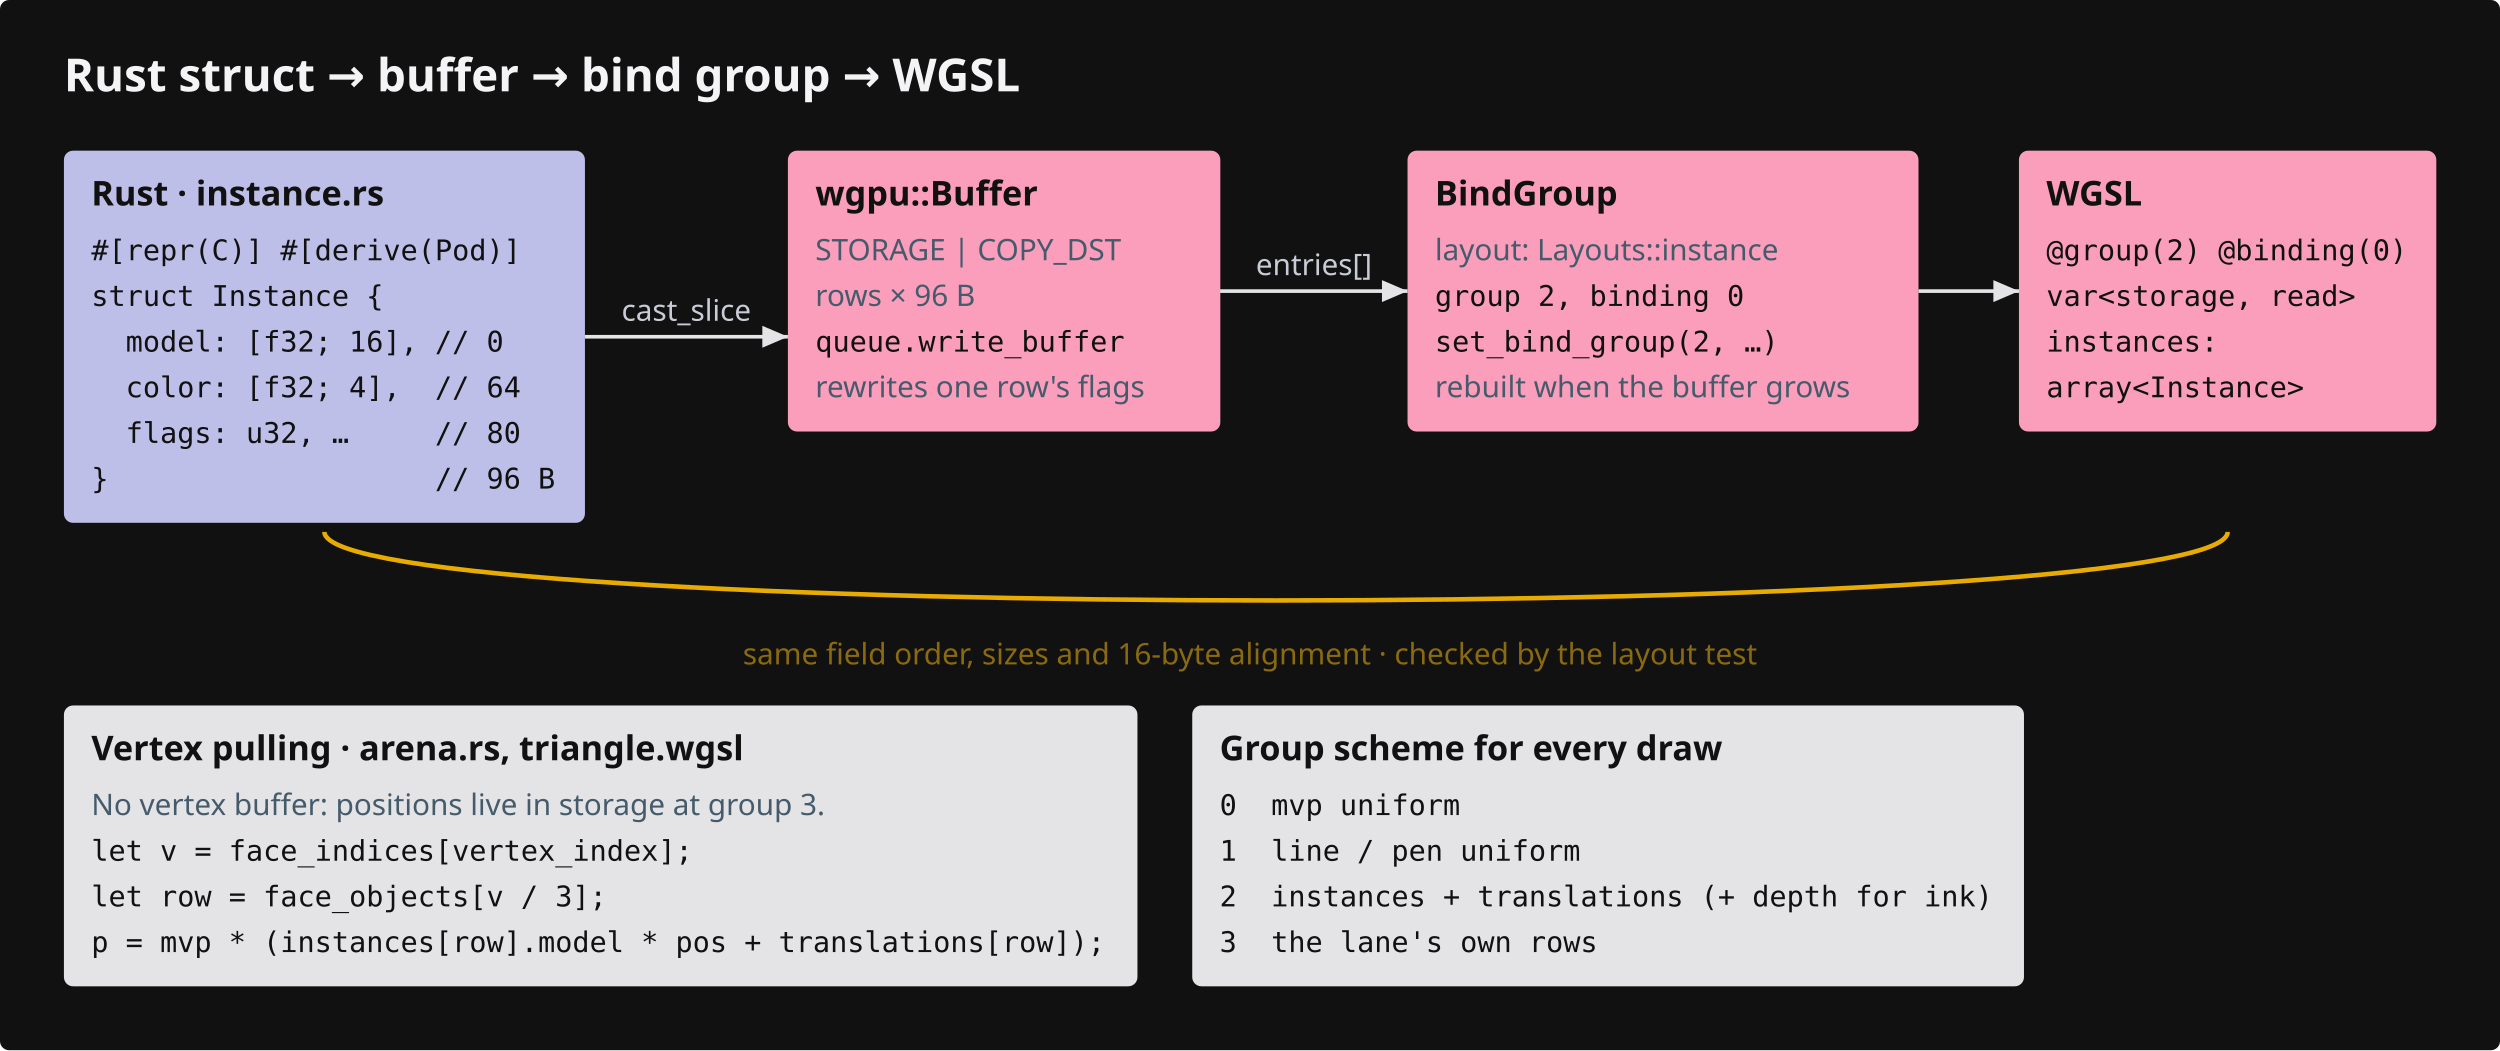
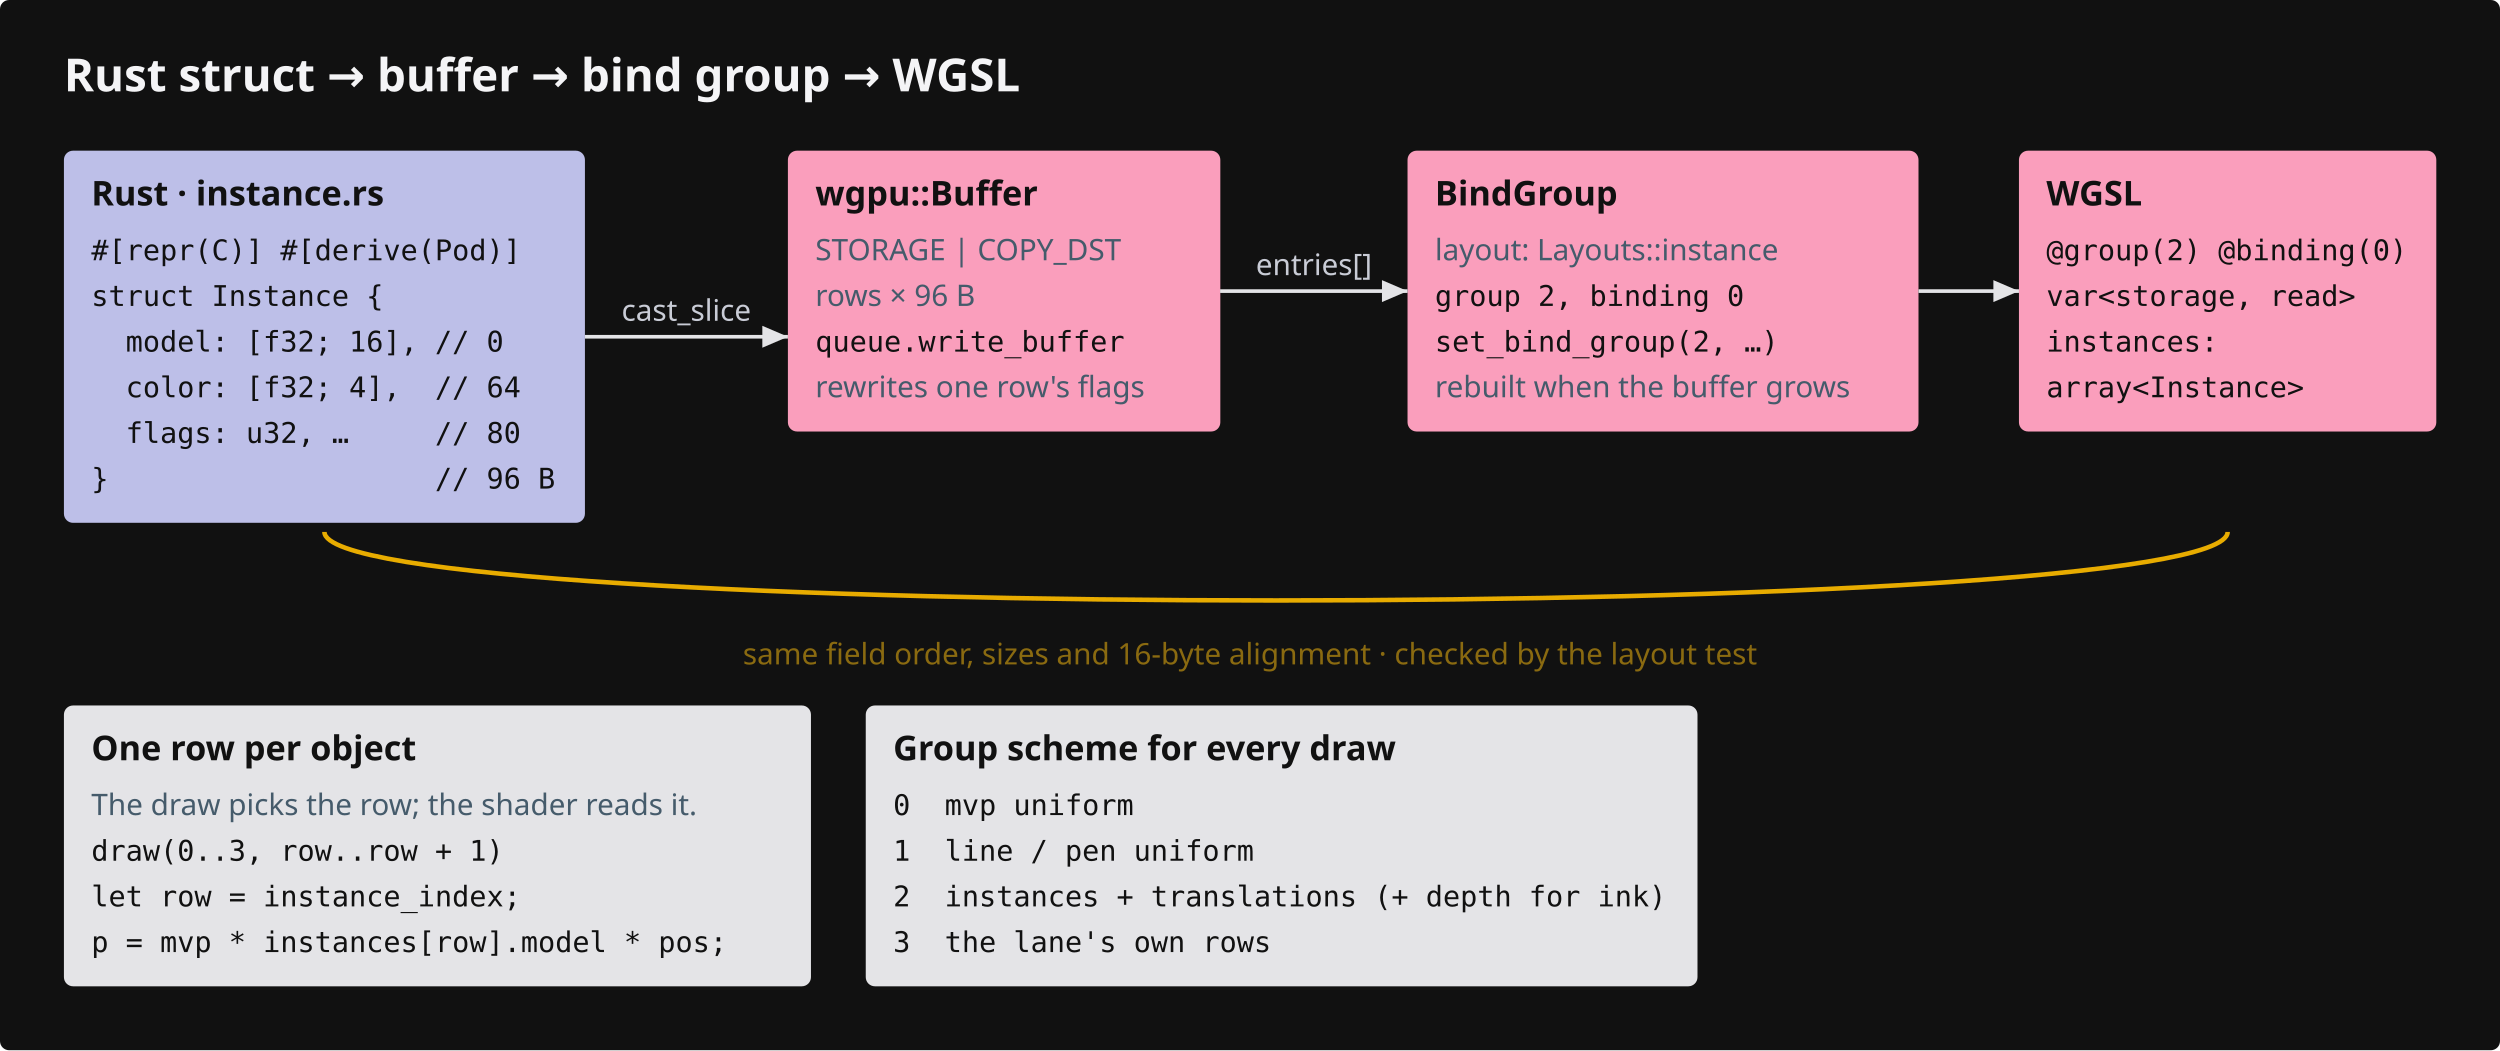
<svg xmlns="http://www.w3.org/2000/svg" viewBox="0 0 1095 460" role="img" aria-labelledby="t d">
  <defs>
    <marker id="a" markerWidth="9" markerHeight="9" refX="7" refY="3" orient="auto">
      <path d="M0,0 L7,3 L0,6" fill="#e4e4e7" />
    </marker>
  </defs>
  <style>text{font-family:system-ui,sans-serif;fill:#f4f4f6;font-size:13px}.h{font-size:20px;font-weight:700}.l{font-size:15px;font-weight:650}.s{font-size:13px;fill:#c9ccd6}.m{font-family:"DejaVu Sans Mono","Liberation Mono",monospace;font-size:12.5px;fill:#f4f4f6}.ar{fill:none;stroke:#e4e4e7;stroke-width:1.6;marker-end:url(#a)}.dash{fill:none;stroke:#e07a26;stroke-width:1.8;stroke-dasharray:7 5}</style>
  <rect width="100%" height="100%" rx="4" fill="#111111" />
-   <text class="h" xml:space="preserve" x="28.0" y="40.0" textLength="428.2" lengthAdjust="spacingAndGlyphs">Rust struct → buffer → bind group → WGSL</text>
+   <text class="h" xml:space="preserve" x="28.0" y="40.0" textLength="428.6" lengthAdjust="spacingAndGlyphs">Rust struct → buffer → bind group → WGSL</text>
  <rect data-box="0" x="28.0" y="66.0" width="228.2" height="163.0" rx="4" fill="#bdbfe8" stroke="#bdbfe8" stroke-width="0" />
-   <text class="l" xml:space="preserve" x="40.0" y="90.0" style="fill:#111111" data-box="0" textLength="128.1" lengthAdjust="spacingAndGlyphs">Rust · instance.rs</text>
-   <text class="m" xml:space="preserve" x="40.0" y="114.0" style="fill:#111111" data-box="0" textLength="187.9" lengthAdjust="spacingAndGlyphs">#[repr(C)] #[derive(Pod)]</text>
-   <text class="m" xml:space="preserve" x="40.0" y="134.0" style="fill:#111111" data-box="0" textLength="127.8" lengthAdjust="spacingAndGlyphs">struct Instance {</text>
-   <text class="m" xml:space="preserve" x="40.0" y="154.0" style="fill:#111111" data-box="0" textLength="180.4" lengthAdjust="spacingAndGlyphs">  model: [f32; 16], // 0</text>
-   <text class="m" xml:space="preserve" x="40.0" y="174.0" style="fill:#111111" data-box="0" textLength="187.9" lengthAdjust="spacingAndGlyphs">  color: [f32; 4],  // 64</text>
-   <text class="m" xml:space="preserve" x="40.0" y="194.0" style="fill:#111111" data-box="0" textLength="187.9" lengthAdjust="spacingAndGlyphs">  flags: u32, …     // 80</text>
-   <text class="m" xml:space="preserve" x="40.0" y="214.0" style="fill:#111111" data-box="0" textLength="202.9" lengthAdjust="spacingAndGlyphs">}                   // 96 B</text>
+   <text class="l" xml:space="preserve" x="40.0" y="90.0" style="fill:#111111" data-box="0" textLength="128.2" lengthAdjust="spacingAndGlyphs">Rust · instance.rs</text>
+   <text class="m" xml:space="preserve" x="40.0" y="114.0" style="fill:#111111" data-box="0" textLength="188.2" lengthAdjust="spacingAndGlyphs">#[repr(C)] #[derive(Pod)]</text>
+   <text class="m" xml:space="preserve" x="40.0" y="134.0" style="fill:#111111" data-box="0" textLength="127.9" lengthAdjust="spacingAndGlyphs">struct Instance {</text>
+   <text class="m" xml:space="preserve" x="40.0" y="154.0" style="fill:#111111" data-box="0" textLength="180.6" lengthAdjust="spacingAndGlyphs">  model: [f32; 16], // 0</text>
+   <text class="m" xml:space="preserve" x="40.0" y="174.0" style="fill:#111111" data-box="0" textLength="188.2" lengthAdjust="spacingAndGlyphs">  color: [f32; 4],  // 64</text>
+   <text class="m" xml:space="preserve" x="40.0" y="194.0" style="fill:#111111" data-box="0" textLength="188.2" lengthAdjust="spacingAndGlyphs">  flags: u32, …     // 80</text>
+   <text class="m" xml:space="preserve" x="40.0" y="214.0" style="fill:#111111" data-box="0" textLength="203.2" lengthAdjust="spacingAndGlyphs">}                   // 96 B</text>
  <rect data-box="1" x="345.1" y="66.0" width="189.4" height="123.0" rx="4" fill="#fa9ebc" stroke="#fa9ebc" stroke-width="0" />
  <text class="l" xml:space="preserve" x="357.1" y="90.0" style="fill:#111111" data-box="1" textLength="97.6" lengthAdjust="spacingAndGlyphs">wgpu::Buffer</text>
-   <text class="s" xml:space="preserve" x="357.1" y="114.0" style="fill:#455b6b" data-box="1" textLength="135.0" lengthAdjust="spacingAndGlyphs">STORAGE | COPY_DST</text>
-   <text class="s" xml:space="preserve" x="357.1" y="134.0" style="fill:#455b6b" data-box="1" textLength="70.0" lengthAdjust="spacingAndGlyphs">rows × 96 B</text>
-   <text class="m" xml:space="preserve" x="357.1" y="154.0" style="fill:#111111" data-box="1" textLength="136.2" lengthAdjust="spacingAndGlyphs">queue.write_buffer</text>
-   <text class="s" xml:space="preserve" x="357.1" y="174.0" style="fill:#455b6b" data-box="1" textLength="144.9" lengthAdjust="spacingAndGlyphs">rewrites one row's flags</text>
+   <text class="s" xml:space="preserve" x="357.1" y="114.0" style="fill:#455b6b" data-box="1" textLength="134.7" lengthAdjust="spacingAndGlyphs">STORAGE | COPY_DST</text>
+   <text class="s" xml:space="preserve" x="357.1" y="134.0" style="fill:#455b6b" data-box="1" textLength="70.1" lengthAdjust="spacingAndGlyphs">rows × 96 B</text>
+   <text class="m" xml:space="preserve" x="357.1" y="154.0" style="fill:#111111" data-box="1" textLength="135.9" lengthAdjust="spacingAndGlyphs">queue.write_buffer</text>
+   <text class="s" xml:space="preserve" x="357.1" y="174.0" style="fill:#455b6b" data-box="1" textLength="144.3" lengthAdjust="spacingAndGlyphs">rewrites one row's flags</text>
  <rect data-box="2" x="616.5" y="66.0" width="223.8" height="123.0" rx="4" fill="#fa9ebc" stroke="#fa9ebc" stroke-width="0" />
-   <text class="l" xml:space="preserve" x="628.5" y="90.0" style="fill:#111111" data-box="2" textLength="80.3" lengthAdjust="spacingAndGlyphs">BindGroup</text>
-   <text class="s" xml:space="preserve" x="628.5" y="114.0" style="fill:#455b6b" data-box="2" textLength="150.3" lengthAdjust="spacingAndGlyphs">layout: Layouts::instance</text>
-   <text class="m" xml:space="preserve" x="628.5" y="134.0" style="fill:#111111" data-box="2" textLength="135.3" lengthAdjust="spacingAndGlyphs">group 2, binding 0</text>
-   <text class="m" xml:space="preserve" x="628.5" y="154.0" style="fill:#111111" data-box="2" textLength="150.3" lengthAdjust="spacingAndGlyphs">set_bind_group(2, …)</text>
-   <text class="s" xml:space="preserve" x="628.5" y="174.0" style="fill:#455b6b" data-box="2" textLength="182.5" lengthAdjust="spacingAndGlyphs">rebuilt when the buffer grows</text>
+   <text class="l" xml:space="preserve" x="628.5" y="90.0" style="fill:#111111" data-box="2" textLength="80.0" lengthAdjust="spacingAndGlyphs">BindGroup</text>
+   <text class="s" xml:space="preserve" x="628.5" y="114.0" style="fill:#455b6b" data-box="2" textLength="150.5" lengthAdjust="spacingAndGlyphs">layout: Layouts::instance</text>
+   <text class="m" xml:space="preserve" x="628.5" y="134.0" style="fill:#111111" data-box="2" textLength="135.5" lengthAdjust="spacingAndGlyphs">group 2, binding 0</text>
+   <text class="m" xml:space="preserve" x="628.5" y="154.0" style="fill:#111111" data-box="2" textLength="150.5" lengthAdjust="spacingAndGlyphs">set_bind_group(2, …)</text>
+   <text class="s" xml:space="preserve" x="628.5" y="174.0" style="fill:#455b6b" data-box="2" textLength="181.9" lengthAdjust="spacingAndGlyphs">rebuilt when the buffer grows</text>
  <rect data-box="3" x="884.3" y="66.0" width="182.8" height="123.0" rx="4" fill="#fa9ebc" stroke="#fa9ebc" stroke-width="0" />
-   <text class="l" xml:space="preserve" x="896.3" y="90.0" style="fill:#111111" data-box="3" textLength="41.9" lengthAdjust="spacingAndGlyphs">WGSL</text>
-   <text class="m" xml:space="preserve" x="896.3" y="114.0" style="fill:#111111" data-box="3" textLength="157.8" lengthAdjust="spacingAndGlyphs">@group(2) @binding(0)</text>
-   <text class="m" xml:space="preserve" x="896.3" y="134.0" style="fill:#111111" data-box="3" textLength="135.3" lengthAdjust="spacingAndGlyphs">var&lt;storage, read&gt;</text>
-   <text class="m" xml:space="preserve" x="896.3" y="154.0" style="fill:#111111" data-box="3" textLength="75.2" lengthAdjust="spacingAndGlyphs">instances:</text>
-   <text class="m" xml:space="preserve" x="896.3" y="174.0" style="fill:#111111" data-box="3" textLength="112.7" lengthAdjust="spacingAndGlyphs">array&lt;Instance&gt;</text>
+   <text class="l" xml:space="preserve" x="896.3" y="90.0" style="fill:#111111" data-box="3" textLength="42.0" lengthAdjust="spacingAndGlyphs">WGSL</text>
+   <text class="m" xml:space="preserve" x="896.3" y="114.0" style="fill:#111111" data-box="3" textLength="158.0" lengthAdjust="spacingAndGlyphs">@group(2) @binding(0)</text>
+   <text class="m" xml:space="preserve" x="896.3" y="134.0" style="fill:#111111" data-box="3" textLength="135.5" lengthAdjust="spacingAndGlyphs">var&lt;storage, read&gt;</text>
+   <text class="m" xml:space="preserve" x="896.3" y="154.0" style="fill:#111111" data-box="3" textLength="75.3" lengthAdjust="spacingAndGlyphs">instances:</text>
+   <text class="m" xml:space="preserve" x="896.3" y="174.0" style="fill:#111111" data-box="3" textLength="112.9" lengthAdjust="spacingAndGlyphs">array&lt;Instance&gt;</text>
  <path class="ar" d="M256.2,147.5 L345.1,147.5" />
  <text class="s" xml:space="preserve" x="300.6" y="140.5" text-anchor="middle" textLength="56.7" lengthAdjust="spacingAndGlyphs">cast_slice</text>
  <path class="ar" d="M534.4,127.5 L616.5,127.5" />
-   <text class="s" xml:space="preserve" x="575.5" y="120.5" text-anchor="middle" textLength="50.8" lengthAdjust="spacingAndGlyphs">entries[]</text>
+   <text class="s" xml:space="preserve" x="575.5" y="120.5" text-anchor="middle" textLength="50.9" lengthAdjust="spacingAndGlyphs">entries[]</text>
  <path class="ar" d="M840.3,127.5 L884.3,127.5" />
  <path d="M142.1,233.0 C142.1,273.0 975.7,273.0 975.7,233.0" fill="none" stroke="#e8ac00" stroke-width="2" />
-   <text class="s" xml:space="preserve" x="547.5" y="291.0" text-anchor="middle" style="fill:#8a6a10" textLength="444.7" lengthAdjust="spacingAndGlyphs">same field order, sizes and 16-byte alignment · checked by the layout test</text>
-   <rect data-box="4" x="28.0" y="309.0" width="470.2" height="123.0" rx="4" fill="#e4e4e7" stroke="#e4e4e7" stroke-width="0" />
-   <text class="l" xml:space="preserve" x="40.0" y="333.0" style="fill:#111111" data-box="4" textLength="285.4" lengthAdjust="spacingAndGlyphs">Vertex pulling · arena.rs, triangle.wgsl</text>
-   <text class="s" xml:space="preserve" x="40.0" y="357.0" style="fill:#455b6b" data-box="4" textLength="321.0" lengthAdjust="spacingAndGlyphs">No vertex buffer: positions live in storage at group 3.</text>
-   <text class="m" xml:space="preserve" x="40.0" y="377.0" style="fill:#111111" data-box="4" textLength="263.0" lengthAdjust="spacingAndGlyphs">let v = face_indices[vertex_index];</text>
-   <text class="m" xml:space="preserve" x="40.0" y="397.0" style="fill:#111111" data-box="4" textLength="225.5" lengthAdjust="spacingAndGlyphs">let row = face_objects[v / 3];</text>
-   <text class="m" xml:space="preserve" x="40.0" y="417.0" style="fill:#111111" data-box="4" textLength="443.4" lengthAdjust="spacingAndGlyphs">p = mvp * (instances[row].model * pos + translations[row]);</text>
-   <rect data-box="5" x="522.2" y="309.0" width="364.3" height="123.0" rx="4" fill="#e4e4e7" stroke="#e4e4e7" stroke-width="0" />
-   <text class="l" xml:space="preserve" x="534.2" y="333.0" style="fill:#111111" data-box="5" textLength="221.2" lengthAdjust="spacingAndGlyphs">Group scheme for every draw</text>
-   <text class="m" xml:space="preserve" x="534.2" y="357.0" style="fill:#111111" data-box="5" textLength="105.2" lengthAdjust="spacingAndGlyphs">0  mvp uniform</text>
-   <text class="m" xml:space="preserve" x="534.2" y="377.0" style="fill:#111111" data-box="5" textLength="157.8" lengthAdjust="spacingAndGlyphs">1  line / pen uniform</text>
-   <text class="m" xml:space="preserve" x="534.2" y="397.0" style="fill:#111111" data-box="5" textLength="338.2" lengthAdjust="spacingAndGlyphs">2  instances + translations (+ depth for ink)</text>
-   <text class="m" xml:space="preserve" x="534.2" y="417.0" style="fill:#111111" data-box="5" textLength="165.3" lengthAdjust="spacingAndGlyphs">3  the lane's own rows</text>
+   <text class="s" xml:space="preserve" x="547.5" y="291.0" text-anchor="middle" style="fill:#8a6a10" textLength="444.6" lengthAdjust="spacingAndGlyphs">same field order, sizes and 16-byte alignment · checked by the layout test</text>
+   <rect data-box="4" x="28.0" y="309.0" width="327.2" height="123.0" rx="4" fill="#e4e4e7" stroke="#e4e4e7" stroke-width="0" />
+   <text class="l" xml:space="preserve" x="40.0" y="333.0" style="fill:#111111" data-box="4" textLength="142.8" lengthAdjust="spacingAndGlyphs">One row per object</text>
+   <text class="s" xml:space="preserve" x="40.0" y="357.0" style="fill:#455b6b" data-box="4" textLength="265.3" lengthAdjust="spacingAndGlyphs">The draw picks the row; the shader reads it.</text>
+   <text class="m" xml:space="preserve" x="40.0" y="377.0" style="fill:#111111" data-box="4" textLength="180.6" lengthAdjust="spacingAndGlyphs">draw(0..3, row..row + 1)</text>
+   <text class="m" xml:space="preserve" x="40.0" y="397.0" style="fill:#111111" data-box="4" textLength="188.2" lengthAdjust="spacingAndGlyphs">let row = instance_index;</text>
+   <text class="m" xml:space="preserve" x="40.0" y="417.0" style="fill:#111111" data-box="4" textLength="278.5" lengthAdjust="spacingAndGlyphs">p = mvp * instances[row].model * pos;</text>
+   <rect data-box="5" x="379.2" y="309.0" width="364.3" height="123.0" rx="4" fill="#e4e4e7" stroke="#e4e4e7" stroke-width="0" />
+   <text class="l" xml:space="preserve" x="391.2" y="333.0" style="fill:#111111" data-box="5" textLength="220.4" lengthAdjust="spacingAndGlyphs">Group scheme for every draw</text>
+   <text class="m" xml:space="preserve" x="391.2" y="357.0" style="fill:#111111" data-box="5" textLength="105.4" lengthAdjust="spacingAndGlyphs">0  mvp uniform</text>
+   <text class="m" xml:space="preserve" x="391.2" y="377.0" style="fill:#111111" data-box="5" textLength="158.0" lengthAdjust="spacingAndGlyphs">1  line / pen uniform</text>
+   <text class="m" xml:space="preserve" x="391.2" y="397.0" style="fill:#111111" data-box="5" textLength="338.7" lengthAdjust="spacingAndGlyphs">2  instances + translations (+ depth for ink)</text>
+   <text class="m" xml:space="preserve" x="391.2" y="417.0" style="fill:#111111" data-box="5" textLength="165.6" lengthAdjust="spacingAndGlyphs">3  the lane's own rows</text>
</svg>
